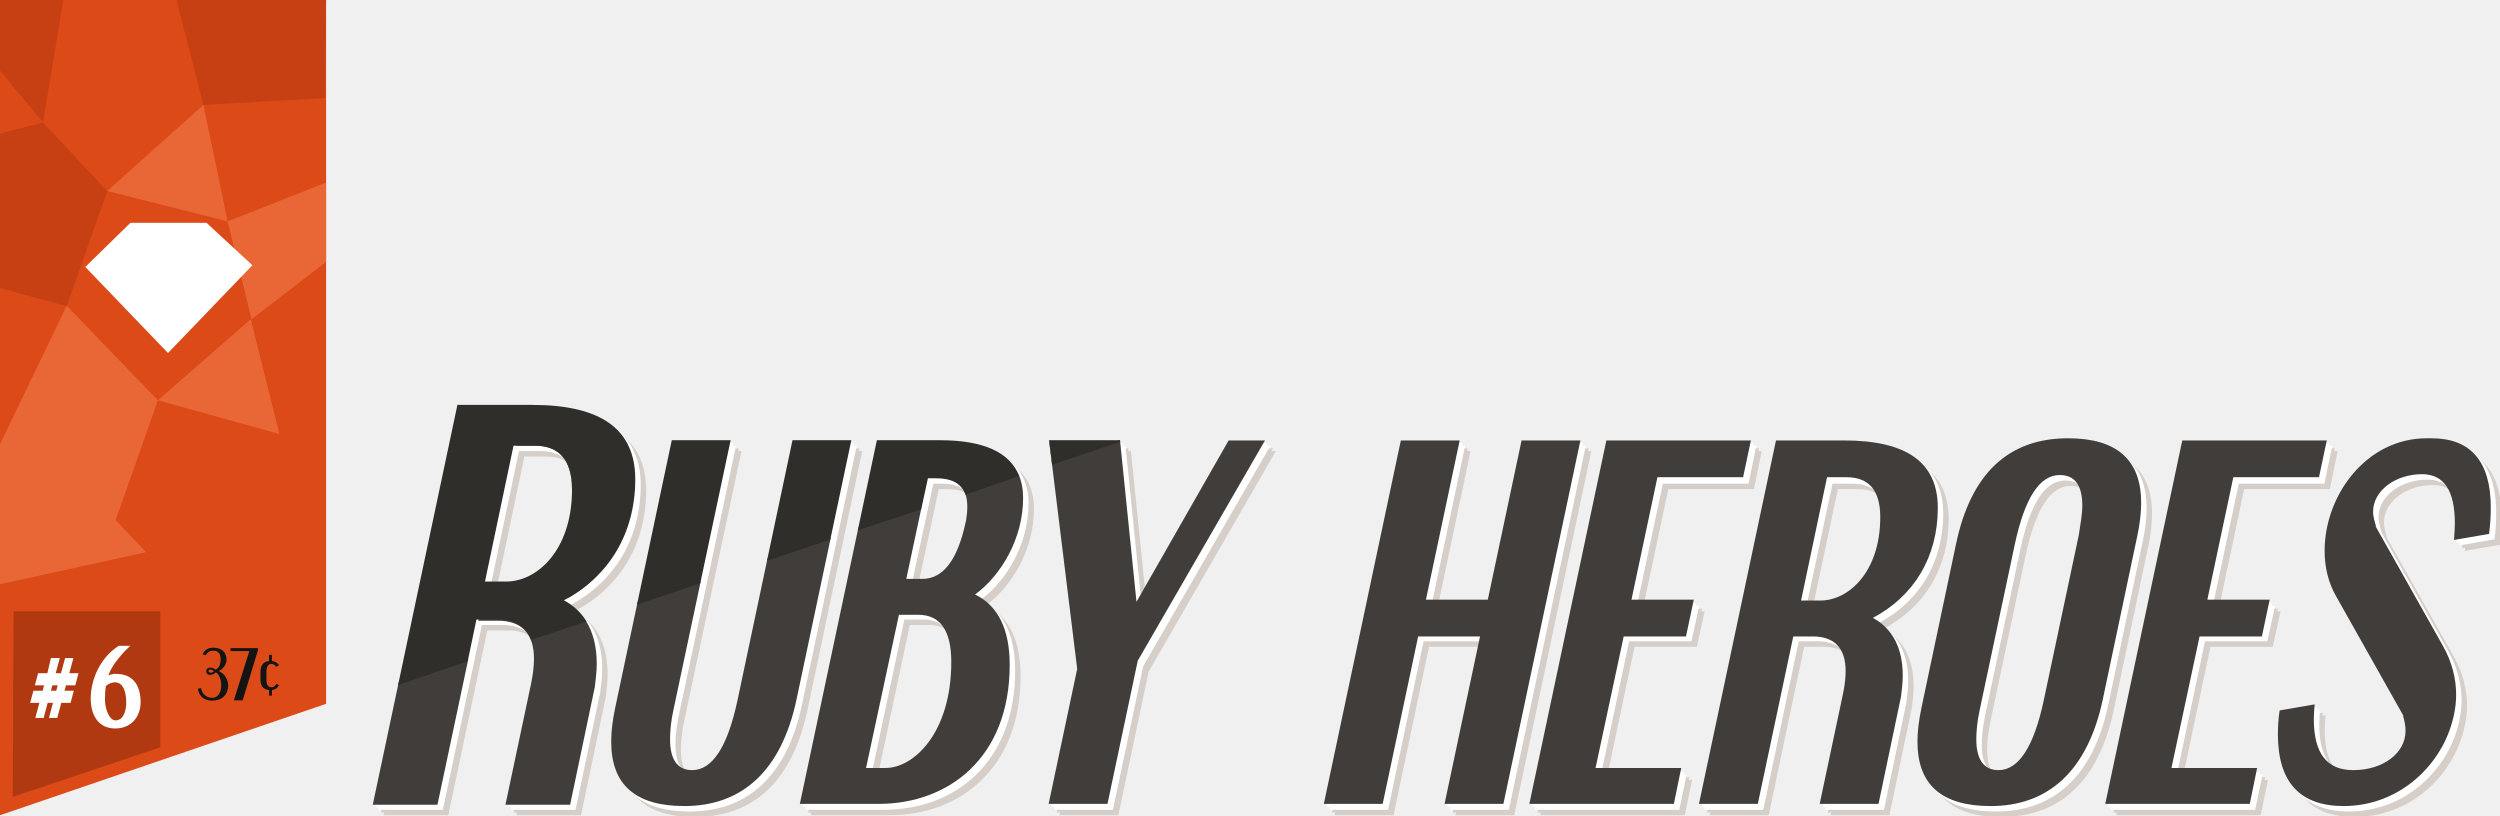
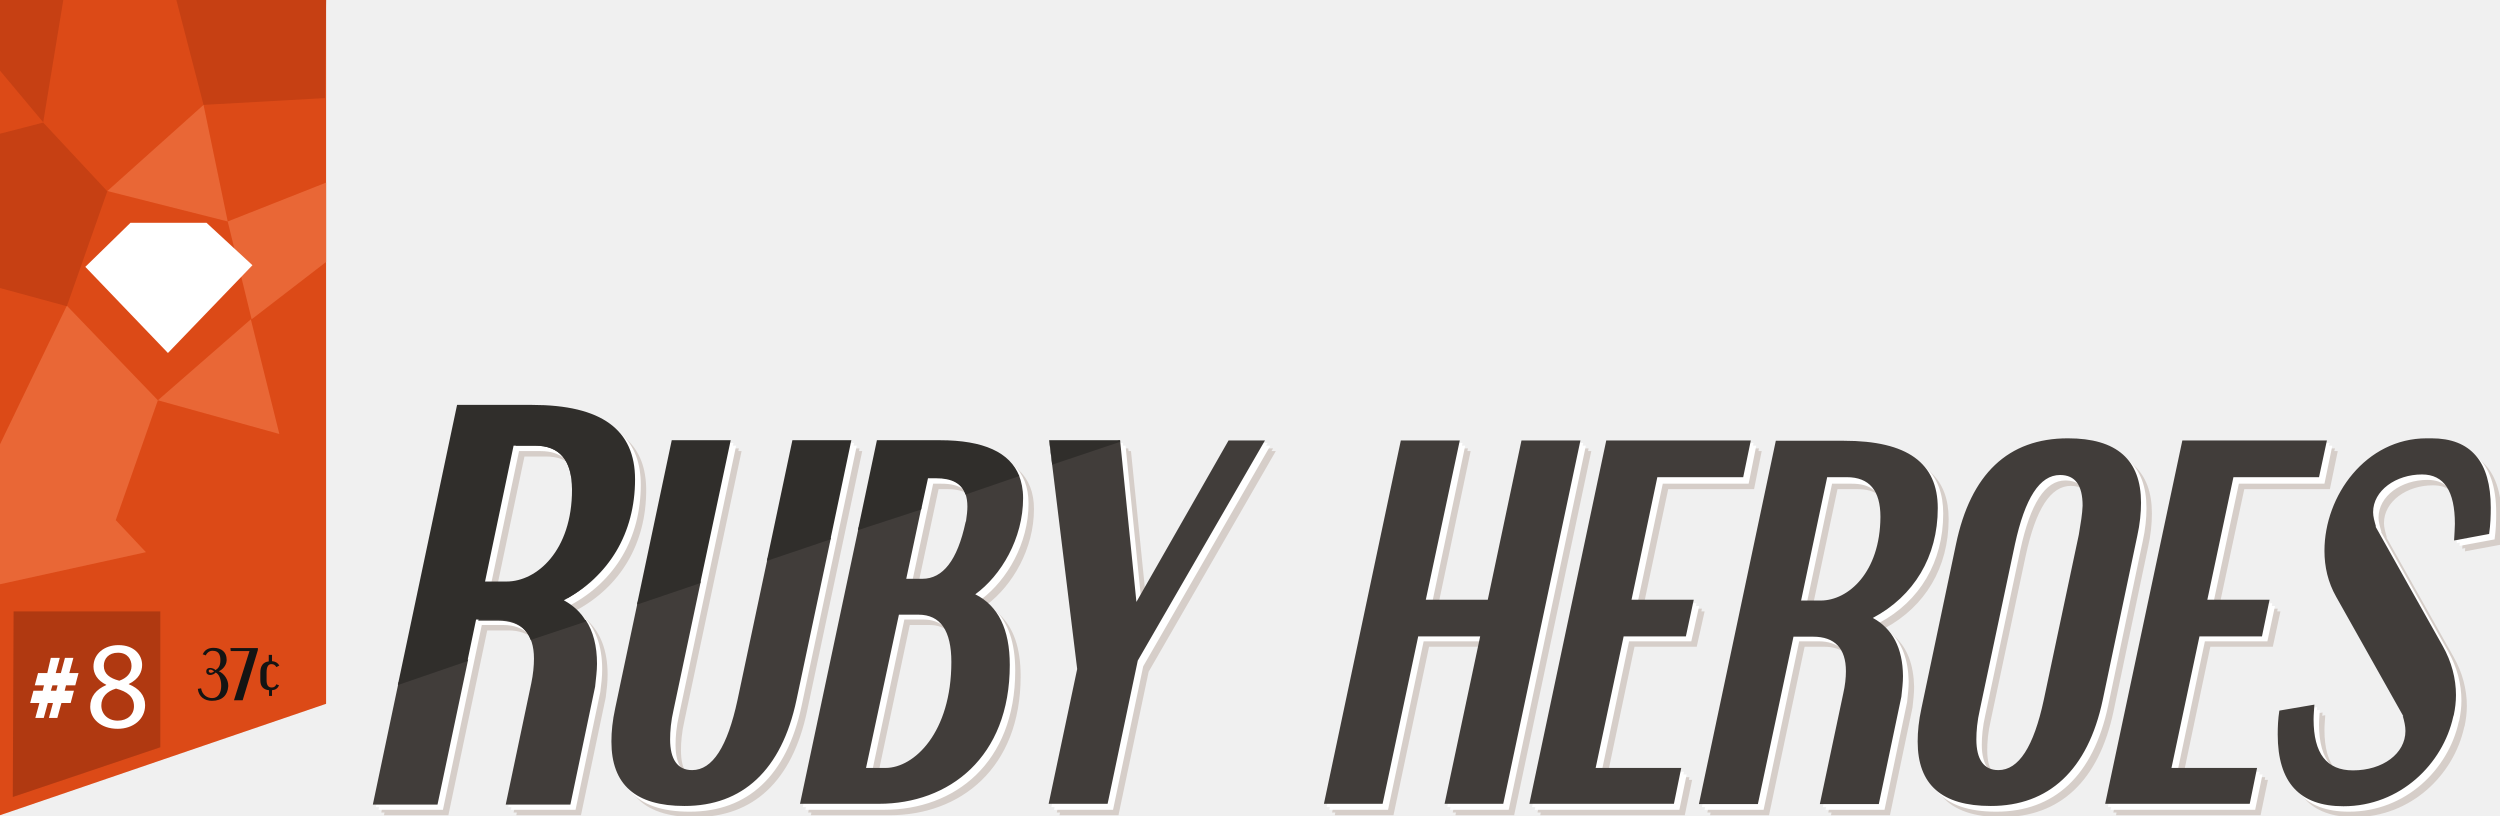
- <svg xmlns="http://www.w3.org/2000/svg" version="1.1" id="Layer_1" x="0px" y="0px" width="920px" height="300px" viewBox="0 0 920 300" enable-background="new 0 0 920 300" xml:space="preserve">
-   <polygon fill="#DC4A17" points="0,0 120,0 120,259 0,299.999 " />
-   <g>
-     <path fill="#D6CEC9" d="M216.156,228.262c-1.255-1.344-2.68-2.533-4.285-3.562c16.409-8.788,25.908-24.62,25.908-44.256   c0-7.955-2.341-14.244-7.125-18.723c-6.026-6.433-16.557-9.722-31.85-9.722h-27.476l-31.15,147h1.212l-0.212,1h23.8l14.35-68h7.875   c3.932,0,7.008,1.172,9.212,3.063c2.039,2.336,3.088,5.82,3.088,10.25c0,2.625-0.35,5.756-1.05,9.08L189.003,299h1.212l-0.212,1   h23.8l9.1-43.328c0.35-2.977,0.7-5.738,0.7-8.363C223.604,239.424,221.03,232.828,216.156,228.262z M213.503,183.172   c0,22.4-12.95,33.828-24.15,33.828h-6.665l10.29-49h7.875c3.875,0,6.917,1.029,9.143,2.982   C212.331,173.674,213.503,177.764,213.503,183.172z" />
-     <path fill="#D6CEC9" d="M316.081,166l0.212-1h-21.655l-20.222,95.576c-3.662,17.195-9.235,25.814-16.719,25.814   c-1.946,0-3.536-0.513-4.782-1.512c-1.553-1.906-2.338-4.855-2.338-8.779c0-3.024,0.318-6.726,1.273-11.023L272.869,166h-1.212   l0.212-1h-21.655l-20.858,98.602c-0.956,4.617-1.433,8.619-1.433,12.28c0,7.595,2.053,13.331,6.127,17.265   c4.405,5,11.656,7.477,21.782,7.477c21.336,0,35.667-13.096,41.239-39.049L317.293,166H316.081z" />
-     <path fill="#D6CEC9" d="M380.505,187.258c0-6.091-1.888-10.895-5.652-14.35c-4.848-5.254-13.482-7.908-25.919-7.908h-23.247   l-28.342,134h1.212l-0.212,1h28.979c25.795,0,48.246-17.122,48.246-51.195c0-10.271-2.609-17.783-7.727-22.551   c-1.354-1.455-2.905-2.719-4.664-3.738C372.58,215.438,380.505,202.041,380.505,187.258z M358.965,189.441   c0,1.594-0.159,3.345-0.478,5.256l-0.159,0.619C355.303,209.17,350.048,216,342.406,216h-4.679l7.749-36h2.866   c3.712,0,6.512,0.646,8.439,2.287C358.24,184.064,358.965,186.325,358.965,189.441z M334.808,230h7.165   c3.026,0,5.476,0.945,7.36,2.564c2.5,2.873,3.741,7.779,3.741,14.17c0,25.953-13.693,39.266-24.202,39.266h-5.95L334.808,230z" />
-     <polygon fill="#D6CEC9" points="584.378,166 584.59,165 562.936,165 550.516,224 528.958,224 541.166,166 539.954,166 540.166,165    518.512,165 490.17,299 491.382,299 491.17,300 512.824,300 525.881,238 547.438,238 534.594,299 535.806,299 535.594,300    557.248,300 585.59,166  " />
-     <path fill="#D6CEC9" d="M697.386,234.376c-1.12-1.205-2.389-2.278-3.816-3.206c14.913-7.999,23.543-22.396,23.543-40.25   c0-7.268-2.147-12.979-6.535-17.057c-5.477-5.881-15.067-8.863-29.017-8.863h-24.998l-28.344,134h1.212l-0.212,1h21.656l13.055-62   h7.166c3.537,0,6.316,0.959,8.316,2.643c1.838,2.125,2.785,5.241,2.785,9.254c0,2.388-0.318,5.365-0.955,8.392l-8.601,40.713h1.212   l-0.212,1h21.656l8.279-39.571c0.317-2.707,0.637-5.298,0.637-7.687C704.215,244.627,701.854,238.533,697.386,234.376z    M694.936,193.268c0,20.381-11.782,30.732-21.975,30.732h-5.953l9.342-44h7.166c3.518,0,6.278,0.709,8.303,2.477   C693.896,184.926,694.936,188.4,694.936,193.268z" />
-     <path fill="#D6CEC9" d="M790.516,201.27c0.955-4.457,1.435-8.598,1.435-12.26c0-7.888-2.233-13.82-6.718-17.781   c-4.45-4.605-11.489-6.942-21.192-6.942c-21.973,0-35.824,13.057-41.238,39.01l-12.737,60.347c-0.955,4.619-1.435,8.6-1.435,12.262   c0,7.594,2.053,13.318,6.127,17.254c4.405,4.999,11.656,7.471,21.783,7.471c21.336,0,35.666-13.057,41.238-39.011L790.516,201.27z    M731.283,276.105c0-3.025,0.317-6.688,1.274-10.986l12.896-60.824c3.662-17.037,9.076-25.477,16.559-25.477   c2.042,0,3.695,0.519,4.977,1.537c1.539,1.885,2.306,4.809,2.306,8.769c0,2.866-0.639,6.528-1.274,10.669l-12.896,60.823   c-3.662,17.196-9.234,25.795-16.719,25.795c-1.946,0-3.536-0.522-4.783-1.521C732.067,282.982,731.283,280.029,731.283,276.105z" />
-     <path fill="#D6CEC9" d="M919.967,200.475c0.478-3.504,0.637-6.688,0.637-9.713c0-9.587-2.368-16.637-7.065-20.822   c-3.632-3.838-8.873-5.938-15.748-5.938h-1.752c-22.291,0-37.576,21.16-37.576,41.541c0,5.892,1.273,11.694,4.299,16.949   l24.838,44.141l-0.317-0.3c0.637,2.068,0.957,3.83,0.957,5.582c0,8.279-8.281,14.493-19.269,14.493   c-3.935,0-7.045-1.034-9.37-3.083c-2.743-3.109-4.117-7.989-4.117-14.701c0-1.752,0.157-3.504,0.317-5.414l-1.1,0.189   c0.032-0.392,0.064-0.784,0.1-1.188l-12.897,2.229c-0.478,3.186-0.638,6.051-0.638,8.758c0,9.424,2.333,16.287,6.928,20.666   c4.04,4.511,10.134,6.766,18.275,6.766c20.857,0,36.621-15.604,40.443-32.96l0.158-0.637c0.479-2.39,0.797-4.776,0.797-7.325   c0-6.05-1.592-12.26-4.937-18.15l-24.84-44.104l0.318,0.317c-0.637-2.069-1.115-3.821-1.115-5.414   c0-7.961,8.439-13.854,17.992-13.854c2.986,0,5.408,0.826,7.283,2.463c2.555,2.977,3.817,7.872,3.817,14.689   c0,1.752-0.157,3.82-0.317,6.051l1.085-0.188c-0.028,0.393-0.057,0.783-0.085,1.188L919.967,200.475z" />
-     <polygon fill="#D6CEC9" points="468.512,165 455.137,165 421.985,223.057 416.172,166 415.274,166 415.172,165 389.059,165    399.409,249.197 388.9,299 390.111,299 389.9,300 411.554,300 422.7,247.172 469.512,166 467.935,166  " />
-     <polygon fill="#D6CEC9" points="626.309,224 604.591,224 613.934,180 645.459,180 648.326,166 647.114,166 647.326,165    594.145,165 565.803,299 567.015,299 566.803,300 619.984,300 622.691,287 621.486,287 621.691,286 591.378,286 601.514,238    624.441,238 627.309,225 626.097,225  " />
-     <polygon fill="#D6CEC9" points="838.238,224 816.521,224 825.863,180 857.391,180 860.256,166 859.044,166 859.256,165    806.076,165 777.732,299 778.944,299 778.732,300 831.914,300 834.621,287 833.416,287 833.621,286 803.308,286 813.443,238    836.373,238 839.238,225 838.026,225  " />
+ <svg xmlns="http://www.w3.org/2000/svg" width="920" height="300" viewBox="320 -130 920 300" enable-background="new 320 -130 920 300">
+   <path fill="#DC4A17" d="M320-130h120v259l-120 41z" />
+   <g fill="#D6CEC9">
+     <path d="M536.2 98.3c-1.3-1.3-2.7-2.5-4.3-3.6 16.4-8.8 25.9-24.6 25.9-44.3 0-8-2.3-14.2-7.1-18.7-6-6.4-16.6-9.7-31.8-9.7h-27.5l-31.1 147h1.2l-.2 1h23.7l14.3-68h7.9c3.9 0 7 1.2 9.2 3.1 2 2.3 3.1 5.8 3.1 10.2 0 2.6-.4 5.8-1.1 9.1l-9.4 44.6h1.2l-.2 1h23.8l9.1-43.3c.4-3 .7-5.7.7-8.4 0-8.9-2.6-15.5-7.4-20zm-2.7-45.1c0 22.4-13 33.8-24.1 33.8h-6.7l10.3-49h7.9c3.9 0 6.9 1 9.1 3 2.3 2.7 3.5 6.8 3.5 12.2zM636.1 36l.2-1h-21.7l-20.2 95.6c-3.7 17.2-9.2 25.8-16.7 25.8-1.9 0-3.5-.5-4.8-1.5-1.6-1.9-2.3-4.9-2.3-8.8 0-3 .3-6.7 1.3-11l21-99.1h-1.2l.2-1h-21.7l-20.9 98.6c-1 4.6-1.4 8.6-1.4 12.3 0 7.6 2.1 13.3 6.1 17.3 4.4 5 11.7 7.5 21.8 7.5 21.3 0 35.7-13.1 41.2-39l20.3-95.7h-1.2zM700.5 57.3c0-6.1-1.9-10.9-5.7-14.4-4.8-5.3-13.5-7.9-25.9-7.9h-23.2l-28.3 134h1.2l-.2 1h29c25.8 0 48.2-17.1 48.2-51.2 0-10.3-2.6-17.8-7.7-22.6-1.4-1.5-2.9-2.7-4.7-3.7 9.4-7.1 17.3-20.5 17.3-35.2zm-21.5 2.1c0 1.6-.2 3.3-.5 5.3l-.2.6c-3 13.9-8.3 20.7-15.9 20.7h-4.7l7.7-36h2.9c3.7 0 6.5.6 8.4 2.3 1.5 1.8 2.3 4 2.3 7.1zm-24.2 40.6h7.2c3 0 5.5.9 7.4 2.6 2.5 2.9 3.7 7.8 3.7 14.2 0 26-13.7 39.3-24.2 39.3h-6l11.9-56.1zM904.4 36l.2-1h-21.7l-12.4 59h-21.5l12.2-58h-1.2l.2-1h-21.7l-28.3 134h1.2l-.2 1h21.6l13.1-62h21.5l-12.8 61h1.2l-.2 1h21.6l28.4-134zM1017.4 104.4c-1.1-1.2-2.4-2.3-3.8-3.2 14.9-8 23.5-22.4 23.5-40.2 0-7.3-2.1-13-6.5-17.1-5.5-5.9-15.1-8.9-29-8.9h-25l-28.3 134h1.2l-.2 1h21.7l13.1-62h7.2c3.5 0 6.3 1 8.3 2.6 1.8 2.1 2.8 5.2 2.8 9.3 0 2.4-.3 5.4-1 8.4l-8.6 40.7h1.2l-.2 1h21.7l8.3-39.6c.3-2.7.6-5.3.6-7.7-.2-8.1-2.5-14.2-7-18.3zm-2.5-41.1c0 20.4-11.8 30.7-22 30.7h-6l9.3-44h7.2c3.5 0 6.3.7 8.3 2.5 2.2 2.4 3.2 5.9 3.2 10.8zM1110.5 71.3c1-4.5 1.4-8.6 1.4-12.3 0-7.9-2.2-13.8-6.7-17.8-4.4-4.6-11.5-6.9-21.2-6.9-22 0-35.8 13.1-41.2 39l-12.7 60.3c-1 4.6-1.4 8.6-1.4 12.3 0 7.6 2.1 13.3 6.1 17.3 4.4 5 11.7 7.5 21.8 7.5 21.3 0 35.7-13.1 41.2-39l12.7-60.4zm-59.2 74.8c0-3 .3-6.7 1.3-11l12.9-60.8c3.7-17 9.1-25.5 16.6-25.5 2 0 3.7.5 5 1.5 1.5 1.9 2.3 4.8 2.3 8.8 0 2.9-.6 6.5-1.3 10.7l-12.9 60.8c-3.7 17.2-9.2 25.8-16.7 25.8-1.9 0-3.5-.5-4.8-1.5-1.6-1.9-2.4-4.9-2.4-8.8zM1240 70.5c.5-3.5.6-6.7.6-9.7 0-9.6-2.4-16.6-7.1-20.8-3.6-3.8-8.9-5.9-15.7-5.9h-1.8c-22.3 0-37.6 21.2-37.6 41.5 0 5.9 1.3 11.7 4.3 16.9l24.8 44.1-.3-.3c.6 2.1 1 3.8 1 5.6 0 8.3-8.3 14.5-19.3 14.5-3.9 0-7-1-9.4-3.1-2.7-3.1-4.1-8-4.1-14.7 0-1.8.2-3.5.3-5.4l-1.1.2.1-1.2-12.9 2.2c-.5 3.2-.6 6.1-.6 8.8 0 9.4 2.3 16.3 6.9 20.7 4 4.5 10.1 6.8 18.3 6.8 20.9 0 36.6-15.6 40.4-33l.2-.6c.5-2.4.8-4.8.8-7.3 0-6.1-1.6-12.3-4.9-18.1l-24.8-44.1.3.3c-.6-2.1-1.1-3.8-1.1-5.4 0-8 8.4-13.9 18-13.9 3 0 5.4.8 7.3 2.5 2.6 3 3.8 7.9 3.8 14.7 0 1.8-.2 3.8-.3 6.1l1.1-.2-.1 1.2 12.9-2.4zM788.5 35h-13.4l-33.1 58.1-5.8-57.1h-.9l-.1-1h-26.1l10.3 84.2-10.5 49.8h1.2l-.2 1h21.7l11.1-52.8 46.8-81.2h-1.6zM946.3 94h-21.7l9.3-44h31.6l2.8-14h-1.2l.2-1h-53.2l-28.3 134h1.2l-.2 1h53.2l2.7-13h-1.2l.2-1h-30.3l10.1-48h22.9l2.9-13h-1.2zM1158.2 94h-21.7l9.4-44h31.5l2.9-14h-1.3l.3-1h-53.2l-28.4 134h1.2l-.2 1h53.2l2.7-13h-1.2l.2-1h-30.3l10.1-48h23l2.8-13h-1.2z" />
  </g>
-   <g>
-     <path fill="#FFFFFF" d="M214.156,226.262c-1.255-1.344-2.68-2.533-4.285-3.562c16.409-8.788,25.908-24.62,25.908-44.256   c0-7.955-2.341-14.244-7.125-18.723c-6.026-6.433-16.557-9.722-31.85-9.722h-27.476l-31.15,147h1.212l-0.212,1h23.8l14.35-68h7.875   c3.932,0,7.008,1.172,9.212,3.063c2.039,2.336,3.088,5.82,3.088,10.25c0,2.625-0.35,5.756-1.05,9.08L187.003,297h1.212l-0.212,1   h23.8l9.1-43.328c0.35-2.977,0.7-5.738,0.7-8.363C221.604,237.424,219.03,230.828,214.156,226.262z M211.503,181.172   c0,22.4-12.95,33.828-24.15,33.828h-6.665l10.29-49h7.875c3.875,0,6.917,1.029,9.143,2.982   C210.331,171.674,211.503,175.764,211.503,181.172z" />
-     <path fill="#FFFFFF" d="M314.081,164l0.212-1h-21.655l-20.222,95.576c-3.662,17.195-9.235,25.814-16.719,25.814   c-1.946,0-3.536-0.513-4.782-1.512c-1.553-1.906-2.338-4.855-2.338-8.779c0-3.024,0.318-6.726,1.273-11.023L270.869,164h-1.212   l0.212-1h-21.655l-20.858,98.602c-0.956,4.617-1.433,8.619-1.433,12.28c0,7.595,2.053,13.331,6.127,17.265   c4.405,5,11.656,7.477,21.782,7.477c21.336,0,35.667-13.096,41.239-39.049L315.293,164H314.081z" />
-     <path fill="#FFFFFF" d="M378.505,185.258c0-6.091-1.888-10.895-5.652-14.35c-4.848-5.254-13.482-7.908-25.919-7.908h-23.247   l-28.342,134h1.212l-0.212,1h28.979c25.795,0,48.246-17.122,48.246-51.195c0-10.271-2.609-17.783-7.727-22.551   c-1.354-1.455-2.905-2.719-4.664-3.738C370.58,213.438,378.505,200.041,378.505,185.258z M356.965,187.441   c0,1.594-0.159,3.345-0.478,5.256l-0.159,0.619C353.303,207.17,348.048,214,340.406,214h-4.679l7.749-36h2.866   c3.712,0,6.512,0.646,8.439,2.287C356.24,182.064,356.965,184.325,356.965,187.441z M332.808,228h7.165   c3.026,0,5.476,0.945,7.36,2.564c2.5,2.873,3.741,7.779,3.741,14.17c0,25.953-13.693,39.266-24.202,39.266h-5.95L332.808,228z" />
-     <polygon fill="#FFFFFF" points="582.378,164 582.59,163 560.936,163 548.516,222 526.958,222 539.166,164 537.954,164 538.166,163    516.512,163 488.17,297 489.382,297 489.17,298 510.824,298 523.881,236 545.438,236 532.594,297 533.806,297 533.594,298    555.248,298 583.59,164  " />
-     <path fill="#FFFFFF" d="M695.386,232.376c-1.12-1.205-2.389-2.278-3.816-3.206c14.913-7.999,23.543-22.396,23.543-40.25   c0-7.268-2.147-12.979-6.535-17.057c-5.477-5.881-15.067-8.863-29.017-8.863h-24.998l-28.344,134h1.212l-0.212,1h21.656l13.055-62   h7.166c3.537,0,6.316,0.959,8.316,2.643c1.838,2.125,2.785,5.241,2.785,9.254c0,2.388-0.318,5.365-0.955,8.392l-8.601,40.713h1.212   l-0.212,1h21.656l8.279-39.571c0.317-2.707,0.637-5.298,0.637-7.687C702.215,242.627,699.854,236.533,695.386,232.376z    M692.936,191.268c0,20.381-11.782,30.732-21.975,30.732h-5.953l9.342-44h7.166c3.518,0,6.278,0.709,8.303,2.477   C691.896,182.926,692.936,186.4,692.936,191.268z" />
-     <path fill="#FFFFFF" d="M788.516,199.27c0.955-4.457,1.435-8.598,1.435-12.26c0-7.888-2.233-13.82-6.718-17.781   c-4.45-4.605-11.489-6.942-21.192-6.942c-21.973,0-35.824,13.057-41.238,39.01l-12.737,60.347c-0.955,4.619-1.435,8.6-1.435,12.262   c0,7.594,2.053,13.318,6.127,17.254c4.405,4.999,11.656,7.471,21.783,7.471c21.336,0,35.666-13.057,41.238-39.011L788.516,199.27z    M729.283,274.105c0-3.025,0.317-6.688,1.274-10.986l12.896-60.824c3.662-17.037,9.076-25.477,16.559-25.477   c2.042,0,3.695,0.519,4.977,1.537c1.539,1.885,2.306,4.809,2.306,8.769c0,2.866-0.639,6.528-1.274,10.669l-12.896,60.823   c-3.662,17.196-9.234,25.795-16.719,25.795c-1.946,0-3.536-0.522-4.783-1.521C730.067,280.982,729.283,278.029,729.283,274.105z" />
-     <path fill="#FFFFFF" d="M917.967,198.475c0.478-3.504,0.637-6.688,0.637-9.713c0-9.587-2.368-16.637-7.065-20.822   c-3.632-3.838-8.873-5.938-15.748-5.938h-1.752c-22.291,0-37.576,21.16-37.576,41.541c0,5.892,1.273,11.694,4.299,16.949   l24.838,44.141l-0.317-0.3c0.637,2.068,0.957,3.83,0.957,5.582c0,8.279-8.281,14.493-19.269,14.493   c-3.935,0-7.045-1.034-9.37-3.083c-2.743-3.109-4.117-7.989-4.117-14.701c0-1.752,0.157-3.504,0.317-5.414l-1.1,0.189   c0.032-0.392,0.064-0.784,0.1-1.188l-12.897,2.229c-0.478,3.186-0.638,6.051-0.638,8.758c0,9.424,2.333,16.287,6.928,20.666   c4.04,4.511,10.134,6.766,18.275,6.766c20.857,0,36.621-15.604,40.443-32.96l0.158-0.637c0.479-2.39,0.797-4.776,0.797-7.325   c0-6.05-1.592-12.26-4.937-18.15l-24.84-44.104l0.318,0.317c-0.637-2.069-1.115-3.821-1.115-5.414   c0-7.961,8.439-13.854,17.992-13.854c2.986,0,5.408,0.826,7.283,2.463c2.555,2.977,3.817,7.872,3.817,14.689   c0,1.752-0.157,3.82-0.317,6.051l1.085-0.188c-0.028,0.393-0.057,0.783-0.085,1.188L917.967,198.475z" />
-     <polygon fill="#FFFFFF" points="466.512,163 453.137,163 419.985,221.057 414.172,164 413.274,164 413.172,163 387.059,163    397.409,247.197 386.9,297 388.111,297 387.9,298 409.554,298 420.7,245.172 467.512,164 465.935,164  " />
-     <polygon fill="#FFFFFF" points="624.309,222 602.591,222 611.934,178 643.459,178 646.326,164 645.114,164 645.326,163    592.145,163 563.803,297 565.015,297 564.803,298 617.984,298 620.691,285 619.486,285 619.691,284 589.378,284 599.514,236    622.441,236 625.309,223 624.097,223  " />
-     <polygon fill="#FFFFFF" points="836.238,222 814.521,222 823.863,178 855.391,178 858.256,164 857.044,164 857.256,163    804.076,163 775.732,297 776.944,297 776.732,298 829.914,298 832.621,285 831.416,285 831.621,284 801.308,284 811.443,236    834.373,236 837.238,223 836.026,223  " />
+   <g fill="#fff">
+     <path d="M534.2 96.3c-1.3-1.3-2.7-2.5-4.3-3.6 16.4-8.8 25.9-24.6 25.9-44.3 0-8-2.3-14.2-7.1-18.7-6-6.4-16.6-9.7-31.8-9.7h-27.5l-31.1 147h1.2l-.2 1h23.7l14.3-68h7.9c3.9 0 7 1.2 9.2 3.1 2 2.3 3.1 5.8 3.1 10.2 0 2.6-.4 5.8-1.1 9.1l-9.4 44.6h1.2l-.2 1h23.8l9.1-43.3c.4-3 .7-5.7.7-8.4 0-8.9-2.6-15.5-7.4-20zm-2.7-45.1c0 22.4-13 33.8-24.1 33.8h-6.7l10.3-49h7.9c3.9 0 6.9 1 9.1 3 2.3 2.7 3.5 6.8 3.5 12.2zM634.1 34l.2-1h-21.7l-20.2 95.6c-3.7 17.2-9.2 25.8-16.7 25.8-1.9 0-3.5-.5-4.8-1.5-1.6-1.9-2.3-4.9-2.3-8.8 0-3 .3-6.7 1.3-11l21-99.1h-1.2l.2-1h-21.7l-20.9 98.6c-1 4.6-1.4 8.6-1.4 12.3 0 7.6 2.1 13.3 6.1 17.3 4.4 5 11.7 7.5 21.8 7.5 21.3 0 35.7-13.1 41.2-39l20.3-95.7h-1.2zM698.5 55.3c0-6.1-1.9-10.9-5.7-14.4-4.8-5.3-13.5-7.9-25.9-7.9h-23.2l-28.3 134h1.2l-.2 1h29c25.8 0 48.2-17.1 48.2-51.2 0-10.3-2.6-17.8-7.7-22.6-1.4-1.5-2.9-2.7-4.7-3.7 9.4-7.1 17.3-20.5 17.3-35.2zm-21.5 2.1c0 1.6-.2 3.3-.5 5.3l-.2.6c-3 13.9-8.3 20.7-15.9 20.7h-4.7l7.7-36h2.9c3.7 0 6.5.6 8.4 2.3 1.5 1.8 2.3 4 2.3 7.1zm-24.2 40.6h7.2c3 0 5.5.9 7.4 2.6 2.5 2.9 3.7 7.8 3.7 14.2 0 26-13.7 39.3-24.2 39.3h-6l11.9-56.1zM902.4 34l.2-1h-21.7l-12.4 59h-21.5l12.2-58h-1.2l.2-1h-21.7l-28.3 134h1.2l-.2 1h21.6l13.1-62h21.5l-12.8 61h1.2l-.2 1h21.6l28.4-134zM1015.4 102.4c-1.1-1.2-2.4-2.3-3.8-3.2 14.9-8 23.5-22.4 23.5-40.2 0-7.3-2.1-13-6.5-17.1-5.5-5.9-15.1-8.9-29-8.9h-25l-28.3 134h1.2l-.2 1h21.7l13.1-62h7.2c3.5 0 6.3 1 8.3 2.6 1.8 2.1 2.8 5.2 2.8 9.3 0 2.4-.3 5.4-1 8.4l-8.6 40.7h1.2l-.2 1h21.7l8.3-39.6c.3-2.7.6-5.3.6-7.7-.2-8.1-2.5-14.2-7-18.3zm-2.5-41.1c0 20.4-11.8 30.7-22 30.7h-6l9.3-44h7.2c3.5 0 6.3.7 8.3 2.5 2.2 2.4 3.2 5.9 3.2 10.8zM1108.5 69.3c1-4.5 1.4-8.6 1.4-12.3 0-7.9-2.2-13.8-6.7-17.8-4.4-4.6-11.5-6.9-21.2-6.9-22 0-35.8 13.1-41.2 39l-12.7 60.3c-1 4.6-1.4 8.6-1.4 12.3 0 7.6 2.1 13.3 6.1 17.3 4.4 5 11.7 7.5 21.8 7.5 21.3 0 35.7-13.1 41.2-39l12.7-60.4zm-59.2 74.8c0-3 .3-6.7 1.3-11l12.9-60.8c3.7-17 9.1-25.5 16.6-25.5 2 0 3.7.5 5 1.5 1.5 1.9 2.3 4.8 2.3 8.8 0 2.9-.6 6.5-1.3 10.7l-12.9 60.8c-3.7 17.2-9.2 25.8-16.7 25.8-1.9 0-3.5-.5-4.8-1.5-1.6-1.9-2.4-4.9-2.4-8.8zM1238 68.5c.5-3.5.6-6.7.6-9.7 0-9.6-2.4-16.6-7.1-20.8-3.6-3.8-8.9-5.9-15.7-5.9h-1.8c-22.3 0-37.6 21.2-37.6 41.5 0 5.9 1.3 11.7 4.3 16.9l24.8 44.1-.3-.3c.6 2.1 1 3.8 1 5.6 0 8.3-8.3 14.5-19.3 14.5-3.9 0-7-1-9.4-3.1-2.7-3.1-4.1-8-4.1-14.7 0-1.8.2-3.5.3-5.4l-1.1.2.1-1.2-12.9 2.2c-.5 3.2-.6 6.1-.6 8.8 0 9.4 2.3 16.3 6.9 20.7 4 4.5 10.1 6.8 18.3 6.8 20.9 0 36.6-15.6 40.4-33l.2-.6c.5-2.4.8-4.8.8-7.3 0-6.1-1.6-12.3-4.9-18.1l-24.8-44.1.3.3c-.6-2.1-1.1-3.8-1.1-5.4 0-8 8.4-13.9 18-13.9 3 0 5.4.8 7.3 2.5 2.6 3 3.8 7.9 3.8 14.7 0 1.8-.2 3.8-.3 6.1l1.1-.2-.1 1.2 12.9-2.4zM786.5 33h-13.4l-33.1 58.1-5.8-57.1h-.9l-.1-1h-26.1l10.3 84.2-10.5 49.8h1.2l-.2 1h21.7l11.1-52.8 46.8-81.2h-1.6zM944.3 92h-21.7l9.3-44h31.6l2.8-14h-1.2l.2-1h-53.2l-28.3 134h1.2l-.2 1h53.2l2.7-13h-1.2l.2-1h-30.3l10.1-48h22.9l2.9-13h-1.2zM1156.2 92h-21.7l9.4-44h31.5l2.9-14h-1.3l.3-1h-53.2l-28.4 134h1.2l-.2 1h53.2l2.7-13h-1.2l.2-1h-30.3l10.1-48h23l2.8-13h-1.2z" />
  </g>
-   <polygon fill="#B03911" points="5,225 59,225 59,275 4.677,293.268 " />
-   <g>
-     <path fill="#FFFFFF" d="M20.499,247.742h1.944l1.512-5.579h3.06l-1.512,5.579h3.383l-1.188,4.464h-3.42l-0.54,1.979h3.419   l-1.188,4.463H22.55l-1.476,5.543h-3.06l1.476-5.543h-1.944l-1.476,5.543h-3.06l1.476-5.543h-3.384l1.188-4.463h3.419l0.504-1.979   H12.83l1.188-4.464h3.419l1.296-5.579h3.275L20.499,247.742z M18.735,254.186h1.979l0.504-1.979h-1.944L18.735,254.186z" />
-     <path fill="#FFFFFF" d="M43.683,237.664h4.248c-2.052,1.836-6.659,6.659-8.027,10.834c0.72-0.287,1.476-0.396,2.087-0.504h0.72   c5.867,0,9.035,3.708,9.035,10.512v0.215c-0.18,5.508-3.815,9.359-9.323,9.359c-6.263,0-9.035-4.967-9.035-11.016   C33.388,249.65,37.204,241.768,43.683,237.664z M42.063,251.09c-0.972,0.108-2.232,0.541-3.096,1.368   c-0.288,1.728-0.324,3.097-0.324,4.679v0.9c0.108,2.592,1.439,7.055,3.851,7.055c3.024,0,3.96-3.635,3.96-6.515   c0-3.132-0.72-7.487-4.176-7.487H42.063L42.063,251.09z" />
+   <path fill="#B03911" d="M325 95h54v50l-54.3 18.3z" />
+   <path fill="#fff" d="M340.5 117.7h1.9l1.5-5.6h3.1l-1.5 5.6h3.4l-1.2 4.5h-3.4l-.5 2h3.4l-1.2 4.5h-3.4l-1.5 5.5h-3.1l1.5-5.5h-1.9l-1.5 5.5h-3.1l1.5-5.5h-3.4l1.2-4.5h3.4l.5-2h-3.4l1.2-4.5h3.4l1.3-5.6h3.3l-1.5 5.6zm-1.8 6.5h2l.5-2h-1.9l-.6 2z" />
+   <g fill="#141413">
+     <path d="M395.7 111.2c-.4-.2-.7-.3-1.1-.4.7-1.6 2-2.4 4-2.4 3 0 4.8 1.7 4.8 4.3v.4c-.1 1.9-1.7 3.5-2.9 3.9 2.1.9 3.5 3.2 3.5 5.3v.2c-.2 3.3-2.2 5.4-6 5.4-2.6 0-4.9-1.4-5.2-4.4l1.2-.2c.4 2.4 2.2 3.6 4.1 3.6 2.3 0 3.3-2.1 3.3-4.5v-.1c0-2.2-.8-4.4-2.1-4.8-.3.5-1.2.9-2 .9-.7 0-1.4-.4-1.4-1.3 0-1 .7-1.3 1.4-1.3.8 0 1.7.4 2 .8 1-.6 1.8-1.5 1.8-3.6v-.2c0-1.7-.6-3.3-2.7-3.3-1.1-.1-2.1.5-2.7 1.7zm1.7 5.2c-.4 0-.6.2-.6.6.1.4.4.6.8.6s.8-.2 1.2-.6c-.6-.4-1.1-.6-1.4-.6zM404.8 108.5h10.1v.7l-5.6 18.5h-3.2l5.7-18.1h-6.9l-.1-1.1zM420.1 111v2.3c1.2.1 2.1.6 2.7 1.6l-1.1.6c-.4-.7-.9-1.1-1.8-1.1-1.2 0-1.8 1-1.8 3v2.9c0 1.8.6 2.7 1.9 2.7.8 0 1.4-.4 1.7-1.2.4.2.7.3 1 .4-.5 1.1-1.3 1.7-2.6 1.8v2.1h-1.1v-2.1c-2.1-.2-3.2-1.4-3.2-3.7v-2.8c0-2.5 1.1-3.9 3.1-4.1v-2.4h1.2z" />
  </g>
-   <g>
-     <path fill="#141413" d="M75.696,241.152c-0.384-0.168-0.72-0.312-1.128-0.407c0.72-1.608,2.041-2.399,3.984-2.399   c3,0,4.801,1.703,4.801,4.295v0.36c-0.12,1.944-1.704,3.479-2.856,3.937c2.136,0.937,3.48,3.168,3.48,5.28v0.216   c-0.168,3.289-2.208,5.4-5.953,5.4c-2.568,0-4.873-1.439-5.185-4.416l1.152-0.191c0.384,2.399,2.208,3.576,4.08,3.576   c2.328,0,3.265-2.113,3.336-4.465v-0.096c0-2.16-0.84-4.416-2.064-4.801c-0.288,0.479-1.2,0.912-2.041,0.912   c-0.744,0-1.392-0.359-1.392-1.32c0-1.031,0.696-1.344,1.44-1.344c0.84,0,1.728,0.408,1.992,0.791   c0.984-0.551,1.776-1.512,1.848-3.551v-0.218c0-1.729-0.552-3.264-2.665-3.264C77.256,239.449,76.296,240.025,75.696,241.152z    M77.352,246.409c-0.36,0-0.624,0.192-0.624,0.552c0.072,0.408,0.384,0.602,0.768,0.602c0.384,0,0.84-0.192,1.224-0.576   C78.24,246.602,77.736,246.409,77.352,246.409z" />
-     <path fill="#141413" d="M84.839,238.514h10.105v0.719l-5.641,18.482h-3.24l5.688-18.122h-6.913L84.839,238.514L84.839,238.514z" />
-     <path fill="#141413" d="M100.056,240.984v2.281c1.176,0.096,2.064,0.623,2.664,1.56l-1.128,0.575   c-0.36-0.719-0.936-1.08-1.752-1.08c-1.2,0-1.8,1.009-1.8,3.049v2.855c0,1.754,0.624,2.688,1.872,2.688   c0.816,0,1.392-0.408,1.728-1.248c0.36,0.168,0.696,0.265,1.008,0.433c-0.48,1.08-1.344,1.705-2.568,1.823v2.063h-1.056v-2.063   c-2.112-0.19-3.168-1.438-3.168-3.743v-2.81c0-2.521,1.056-3.89,3.144-4.104v-2.281h1.056V240.984z" />
+   <path fill="#E96736" d="M320 85l53.7-11.8-11.1-11.8 15.5-44.1-33.5-34.8-24.6 51zM422.8 29.7l-10.5-42.2-34.2 29.8zM440-62.8l-36.2 14.3 8.8 36 27.4-21.1zM359.5-59.7l35.4-31.7 8.9 42.9z" />
+   <path fill="#fff" d="M368-48h28l16.9 15.6-31.1 32.3-30.4-31.7z" />
+   <path fill="#C64013" d="M335.9-85l7.4-45h-23.3v26zM344.6-17.3l14.9-42.3-23.6-25.3-15.9 4.1v56.8zM394.9-91.4l-10-38.6h55.1l-.4 36.1z" />
+   <g fill="#413D3A">
+     <path d="M603.2 75.4l.1-.4-.8.3-11.1 52.3c-3.7 17.2-9.2 25.8-16.7 25.8-5.4 0-8.1-4-8.1-11.3 0-3 .3-6.7 1.3-11l10-47.2-22.5 7.6.1-.4-.8.3-8.3 39.2c-1 4.6-1.4 8.6-1.4 12.3 0 15.9 8.9 23.7 26.9 23.7 21.3 0 35.7-13.1 41.2-39l12.7-59.8-22.6 7.6zM539.6 82.1c-3.2 3-6.9 5.7-11.1 7.8.1.1.2.1.4.2 4-2.3 7.6-5 10.7-8zM696.5 53.3c0-3.3-.6-6.1-1.6-8.6l-18.6 6.3-.1-.3-.9.3c-1.4-4.1-5-6-10.9-6h-1.9l-.1.6h2c7.8 0 11.6 3.7 11.6 10.8 0 1.6-.2 3.3-.5 5.3l-.2.6c-3 13.9-8.3 20.7-15.9 20.7h-5.9l5.6-26.3-22.4 7.4.1-.4-.8.3-21.6 101.8h29c25.8 0 48.2-17 48.2-51.1 0-13.2-4.3-21.8-12.7-26 9.5-6.9 17.6-20.5 17.6-35.4zm-50.6 99.3h-7.2l12.1-56.4h7.2c8.1 0 12.1 5.9 12.1 17.4 0 26-13.7 39-24.2 39zM509.8 34h7.1c9 0 13.5 5.3 13.6 15.7v-.6c0-10.7-4.5-16.2-13.6-16.2h-6.9l-.2 1.1zM516.4 104.5l-.1-.3-.9.3c-1.8-4.8-5.9-7.5-12.2-7.5h-6.9l-.3 1.4h7.2c8.8 0 13.3 4.7 13.3 14 0 2.6-.3 5.8-1 9.1l-9.4 44.6h23.8l9.1-43.4c.3-3 .7-5.8.7-8.4 0-6.6-1.4-12-4.2-16.2l-19.1 6.4zM467.5 121.1l.1-.3-.9.2-9.5 45.1h23.8l11.3-53.5zM738.2 91.5l-6-59.4h-.5l-23.5 7.9-.1-.3-.9.3-1-7.9h-.1l10.3 84.1-10.5 49.6h21.7l11.1-52.7 46.8-81h-13.4zM1107.9 55c0-15.8-8.9-23.7-26.9-23.7-22 0-35.8 13.1-41.2 39l-12.7 60.3c-1 4.6-1.4 8.6-1.4 12.3 0 15.9 8.9 23.7 26.9 23.7 21.3 0 35.7-13.1 41.2-39l12.7-60.3c1-4.5 1.4-8.6 1.4-12.3zm-22.9 11.8l-12.9 60.8c-3.7 17.2-9.2 25.8-16.7 25.8-5.4 0-8.1-4-8.1-11.3 0-3 .3-6.7 1.3-11l12.9-60.8c3.7-17 9.1-25.5 16.6-25.5 5.6 0 8.3 3.8 8.3 11.3-.1 2.9-.7 6.6-1.4 10.7zM879.9 32.1l-12.4 58.6h-22.8l12.5-58.6h-21.7l-28.3 133.7h21.6l13.1-61.6h22.8l-13.1 61.6h21.6l28.4-133.7zM1236 66.5c.5-3.5.6-6.7.6-9.7 0-16.9-7.3-25.5-21.8-25.5h-1.8c-22.3 0-37.6 21-37.6 41.4 0 5.9 1.3 11.6 4.3 16.9l24.8 44.1-.3-.3c.6 2.1 1 3.8 1 5.6 0 8.3-8.3 14.5-19.3 14.5-9.7 0-14.5-6.2-14.5-18.8 0-1.8.2-3.5.3-5.4l-12.9 2.2c-.5 3.2-.6 6.1-.6 8.8 0 17.7 8.1 26.4 24.2 26.4 20.9 0 36.6-15.6 40.4-33l.2-.6c.5-2.4.8-4.8.8-7.3 0-6-1.6-12.3-4.9-18.1l-24.8-44.1.3.3c-.6-2.1-1.1-3.8-1.1-5.4 0-8 8.4-13.9 18-13.9 8.1 0 12.1 6.1 12.1 18.2 0 1.8-.2 3.8-.3 6.1l12.9-2.4zM1141.9 45.6h31.5l2.9-13.5h-53.2l-28.4 133.7h53.2l2.7-13.2h-31.5l10.3-48.4h23l2.8-13.5h-22.9zM1009.2 97.4c15.1-8 23.9-22.5 23.9-40.4 0-16.6-11.1-24.8-34.6-24.8h-25l-28.3 133.7h21.7l13.1-61.6h7.2c8 0 12.1 4.3 12.1 12.7 0 2.4-.3 5.3-1 8.3l-8.6 40.6h21.7l8.3-39.5c.3-2.7.6-5.3.6-7.6-.1-10.4-3.9-17.5-11.1-21.4zm-19.2-6.4h-7.2l9.6-45.4h7.2c8.3 0 12.4 4.9 12.4 14.6-.1 20.4-11.8 30.8-22 30.8zM929.9 45.6h31.6l2.8-13.5h-53.2l-28.3 133.7h53.2l2.7-13.2h-31.5l10.3-48.4h22.9l2.9-13.5h-22.9z" />
  </g>
-   <polygon fill="#E96736" points="0,215.008 53.745,203.205 42.565,191.404 58.093,147.305 24.553,112.522 0,163.453 " />
-   <polygon fill="#E96736" points="102.813,159.727 92.255,117.491 58.093,147.305 " />
-   <polygon fill="#E96736" points="120,67.18 83.767,81.466 92.567,117.491 120,96.373 " />
-   <polygon fill="#E96736" points="39.459,70.286 74.863,38.609 83.767,81.466 " />
-   <polygon fill="#FFFFFF" points="48,82 76,82 92.876,97.615 61.82,129.913 31.385,98.236 " />
-   <polygon fill="#C64013" points="15.857,45.038 23.311,0 0,0 0,26 " />
-   <polygon fill="#C64013" points="24.553,112.677 39.459,70.364 15.857,45.076 0,49.168 0,106 " />
-   <polygon fill="#C64013" points="74.863,38.609 64.925,0 120,0 119.584,36.125 " />
-   <g>
-     <path fill="#413D3A" d="M283.249,205.396l0.077-0.363l-0.838,0.283l-11.07,52.299c-3.662,17.195-9.235,25.795-16.719,25.795   c-5.413,0-8.12-3.982-8.12-11.307c0-3.024,0.318-6.687,1.273-10.985l10.014-47.186l-22.45,7.587l0.077-0.364l-0.84,0.284   l-8.296,39.201c-0.955,4.618-1.433,8.6-1.433,12.262c0,15.922,8.916,23.725,26.91,23.724c21.336,0,35.666-13.058,41.239-39.011   l12.661-59.814L283.249,205.396z" />
-     <path fill="#413D3A" d="M219.611,212.055c-3.233,3.027-6.94,5.659-11.083,7.84c0.125,0.069,0.241,0.145,0.363,0.215   C212.912,217.842,216.497,215.141,219.611,212.055z" />
-     <path fill="#413D3A" d="M376.505,183.258c0-3.26-0.56-6.127-1.639-8.632l-18.59,6.394c-0.037-0.106-0.092-0.195-0.132-0.299   l-0.868,0.299c-1.418-4.117-5.038-6.02-10.934-6.02h-1.866l-0.133,0.615h1.999c7.802,0,11.624,3.662,11.624,10.826   c0,1.594-0.159,3.345-0.478,5.256l-0.159,0.637c-3.025,13.852-8.279,20.699-15.922,20.699h-5.892l5.586-26.255l-22.426,7.354   l0.075-0.353l-0.839,0.275L294.344,295.83h28.979c25.795,0,48.246-17.037,48.246-51.111c0-13.215-4.299-21.812-12.738-25.953   C368.384,211.76,376.505,198.225,376.505,183.258z M325.872,282.615h-7.165l12.101-56.366h7.165   c8.121,0,12.101,5.892,12.101,17.354C350.074,269.559,336.381,282.615,325.872,282.615z" />
-     <path fill="#413D3A" d="M189.764,164.02h7.089c8.989,0,13.529,5.302,13.64,15.72c0.002-0.193,0.01-0.382,0.01-0.577   c0-10.676-4.55-16.162-13.65-16.162h-6.875L189.764,164.02z" />
-     <path fill="#413D3A" d="M196.422,234.491c-0.038-0.1-0.082-0.193-0.122-0.291l-0.878,0.291c-1.817-4.823-5.925-7.491-12.219-7.491   h-6.875l-0.297,1.42h7.172c8.75,0,13.3,4.725,13.3,14c0,2.625-0.35,5.775-1.05,9.102l-9.448,44.625h23.8l9.1-43.401   c0.35-2.976,0.7-5.774,0.7-8.399c0-6.612-1.438-11.965-4.174-16.162L196.422,234.491z" />
-     <polygon fill="#413D3A" points="147.49,251.122 147.569,250.751 146.737,251.037 137.178,296.146 160.978,296.146 172.327,242.583     " />
-     <polygon fill="#413D3A" points="418.223,221.473 412.172,162.081 411.717,162.081 388.167,170.037 388.127,169.713    387.167,170.037 386.191,162.081 386.059,162.081 396.409,246.152 385.9,295.83 407.554,295.83 418.7,243.127 465.513,162.081    452.138,162.081  " />
-     <path fill="#413D3A" d="M787.949,185.009c0-15.764-8.918-23.725-26.91-23.725c-21.972,0-35.824,13.057-41.238,39.01l-12.737,60.347   c-0.955,4.618-1.435,8.6-1.435,12.262c0,15.922,8.916,23.725,26.91,23.725c21.336,0,35.666-13.057,41.238-39.011l12.737-60.347   C787.47,192.811,787.949,188.671,787.949,185.009z M765.02,196.793l-12.896,60.823c-3.662,17.196-9.235,25.795-16.719,25.795   c-5.414,0-8.121-3.981-8.121-11.306c0-3.025,0.317-6.688,1.274-10.986l12.896-60.824c3.662-17.037,9.076-25.477,16.559-25.477   c5.574,0,8.281,3.822,8.281,11.306C766.295,188.99,765.657,192.652,765.02,196.793z" />
-     <polygon fill="#413D3A" points="559.936,162.081 547.516,220.676 524.746,220.676 537.166,162.081 515.512,162.081 487.17,295.83    508.824,295.83 521.881,234.211 544.651,234.211 531.594,295.83 553.248,295.83 581.59,162.081  " />
-     <path fill="#413D3A" d="M915.966,196.475c0.478-3.504,0.638-6.688,0.638-9.713c0-16.879-7.324-25.477-21.814-25.477h-1.752   c-22.291,0-37.576,21.017-37.576,41.398c0,5.891,1.274,11.623,4.299,16.877l24.838,44.105l-0.317-0.318   c0.637,2.069,0.957,3.821,0.957,5.573c0,8.279-8.282,14.489-19.269,14.489c-9.713,0-14.487-6.21-14.487-18.788   c0-1.752,0.157-3.504,0.317-5.414l-12.897,2.229c-0.478,3.186-0.638,6.051-0.638,8.758c0,17.674,8.121,26.432,24.203,26.432   c20.857,0,36.621-15.605,40.443-32.96l0.158-0.637c0.479-2.388,0.797-4.776,0.797-7.325c0-6.049-1.592-12.259-4.937-18.15   l-24.84-44.104l0.318,0.317c-0.636-2.069-1.115-3.822-1.115-5.414c0-7.961,8.439-13.854,17.992-13.854   c8.122,0,12.102,6.05,12.102,18.152c0,1.752-0.158,3.822-0.317,6.051L915.966,196.475z" />
-     <polygon fill="#413D3A" points="821.864,175.615 853.391,175.615 856.256,162.081 803.076,162.081 774.732,295.83 827.914,295.83    830.621,282.615 799.094,282.615 809.444,234.211 832.374,234.211 835.239,220.676 812.311,220.676  " />
-     <path fill="#413D3A" d="M689.229,227.364c15.127-7.962,23.883-22.451,23.883-40.443c0-16.56-11.146-24.839-34.552-24.839h-24.997   l-28.345,133.749h21.656l13.055-61.619h7.166c7.961,0,12.103,4.3,12.103,12.737c0,2.387-0.318,5.255-0.955,8.279l-8.601,40.603   h21.656l8.279-39.487c0.319-2.707,0.637-5.255,0.637-7.644C700.214,238.35,696.392,231.344,689.229,227.364z M669.961,220.994   h-7.164l9.553-45.379v0.001h7.166c8.279,0,12.42,4.935,12.42,14.647C691.936,210.645,680.152,220.994,669.961,220.994z" />
-     <polygon fill="#413D3A" points="609.935,175.615 641.46,175.615 644.327,162.081 591.145,162.081 562.803,295.83 615.985,295.83    618.692,282.615 587.165,282.615 597.515,234.211 620.443,234.211 623.31,220.676 600.38,220.676  " />
+   <g fill="#302E2B">
+     <path d="M732.2 32h-26.1l1.1 9 25-8.4zM665.9 32h-23.2l-7 33.1 23.3-7.6 2.5-11.5h2.9c5.9 0 9.5 1.9 10.9 6l19.8-6.8c-3.4-8.7-13.1-13.2-29.2-13.2zM633.3 32h-21.7l-9.4 44.4 23.4-7.9zM588.9 32h-21.7l-12.8 60.5 23.3-7.9zM527.5 90.9c16.6-8.8 26.2-24.7 26.2-44.5 0-18.2-12.2-27.4-38-27.4h-27.5l-21.8 103.1 25.6-8.8 3.2-15.3h7.9c6.3 0 10.4 2.7 12.2 7.5l20.4-6.8c-1.9-3.3-4.6-5.8-8.2-7.8zm-21.1-6.9h-7.9l10.5-50h7.9c9.1 0 13.6 5.5 13.6 16.2 0 22.4-12.9 33.8-24.1 33.8z" />
  </g>
-   <g>
-     <polygon fill="#302E2B" points="412.172,162 386.059,162 387.167,171.037 412.229,162.57  " />
-     <path fill="#302E2B" d="M345.934,162h-23.247l-7.012,33.133l23.311-7.645l2.49-11.488h2.866c5.896,0,9.516,1.902,10.934,6.02   l19.826-6.818C371.672,166.467,361.953,162,345.934,162z" />
-     <polygon fill="#302E2B" points="313.293,162 291.638,162 282.249,206.396 305.567,198.52  " />
-     <polygon fill="#302E2B" points="268.869,162 247.214,162 234.415,222.52 257.7,214.65  " />
-     <path fill="#302E2B" d="M207.528,220.895c16.625-8.75,26.25-24.748,26.25-44.522c0-18.199-12.25-27.371-37.976-27.371h-27.476   L146.49,252.122l25.63-8.812L175.328,228h7.875c6.294,0,10.402,2.668,12.219,7.491l20.426-6.778   C213.842,225.385,211.058,222.855,207.528,220.895z M186.353,214h-7.875l10.5-50h7.875c9.1,0,13.65,5.486,13.65,16.162   C210.503,202.562,197.553,214,186.353,214z" />
-   </g>
+   <path fill="#fff" d="M353.2 130.1c0-3.8 2.2-6.4 5.9-8v-.1c-3.3-1.6-4.7-4.1-4.7-6.7 0-4.7 4-7.9 9.2-7.9 5.8 0 8.7 3.6 8.7 7.3 0 2.5-1.2 5.2-4.9 7v.1c3.7 1.5 6 4.1 6 7.7 0 5.2-4.4 8.7-10.1 8.7-6.3 0-10.1-3.8-10.1-8.1zm16.1-.2c0-3.6-2.5-5.4-6.6-6.5-3.5 1-5.4 3.3-5.4 6.1-.1 3 2.2 5.7 6 5.7 3.6 0 6-2.2 6-5.3zm-11.1-14.9c0 3 2.2 4.6 5.7 5.5 2.6-.9 4.5-2.7 4.5-5.4 0-2.4-1.4-4.9-5-4.9-3.4 0-5.2 2.2-5.2 4.8z" />
</svg>
